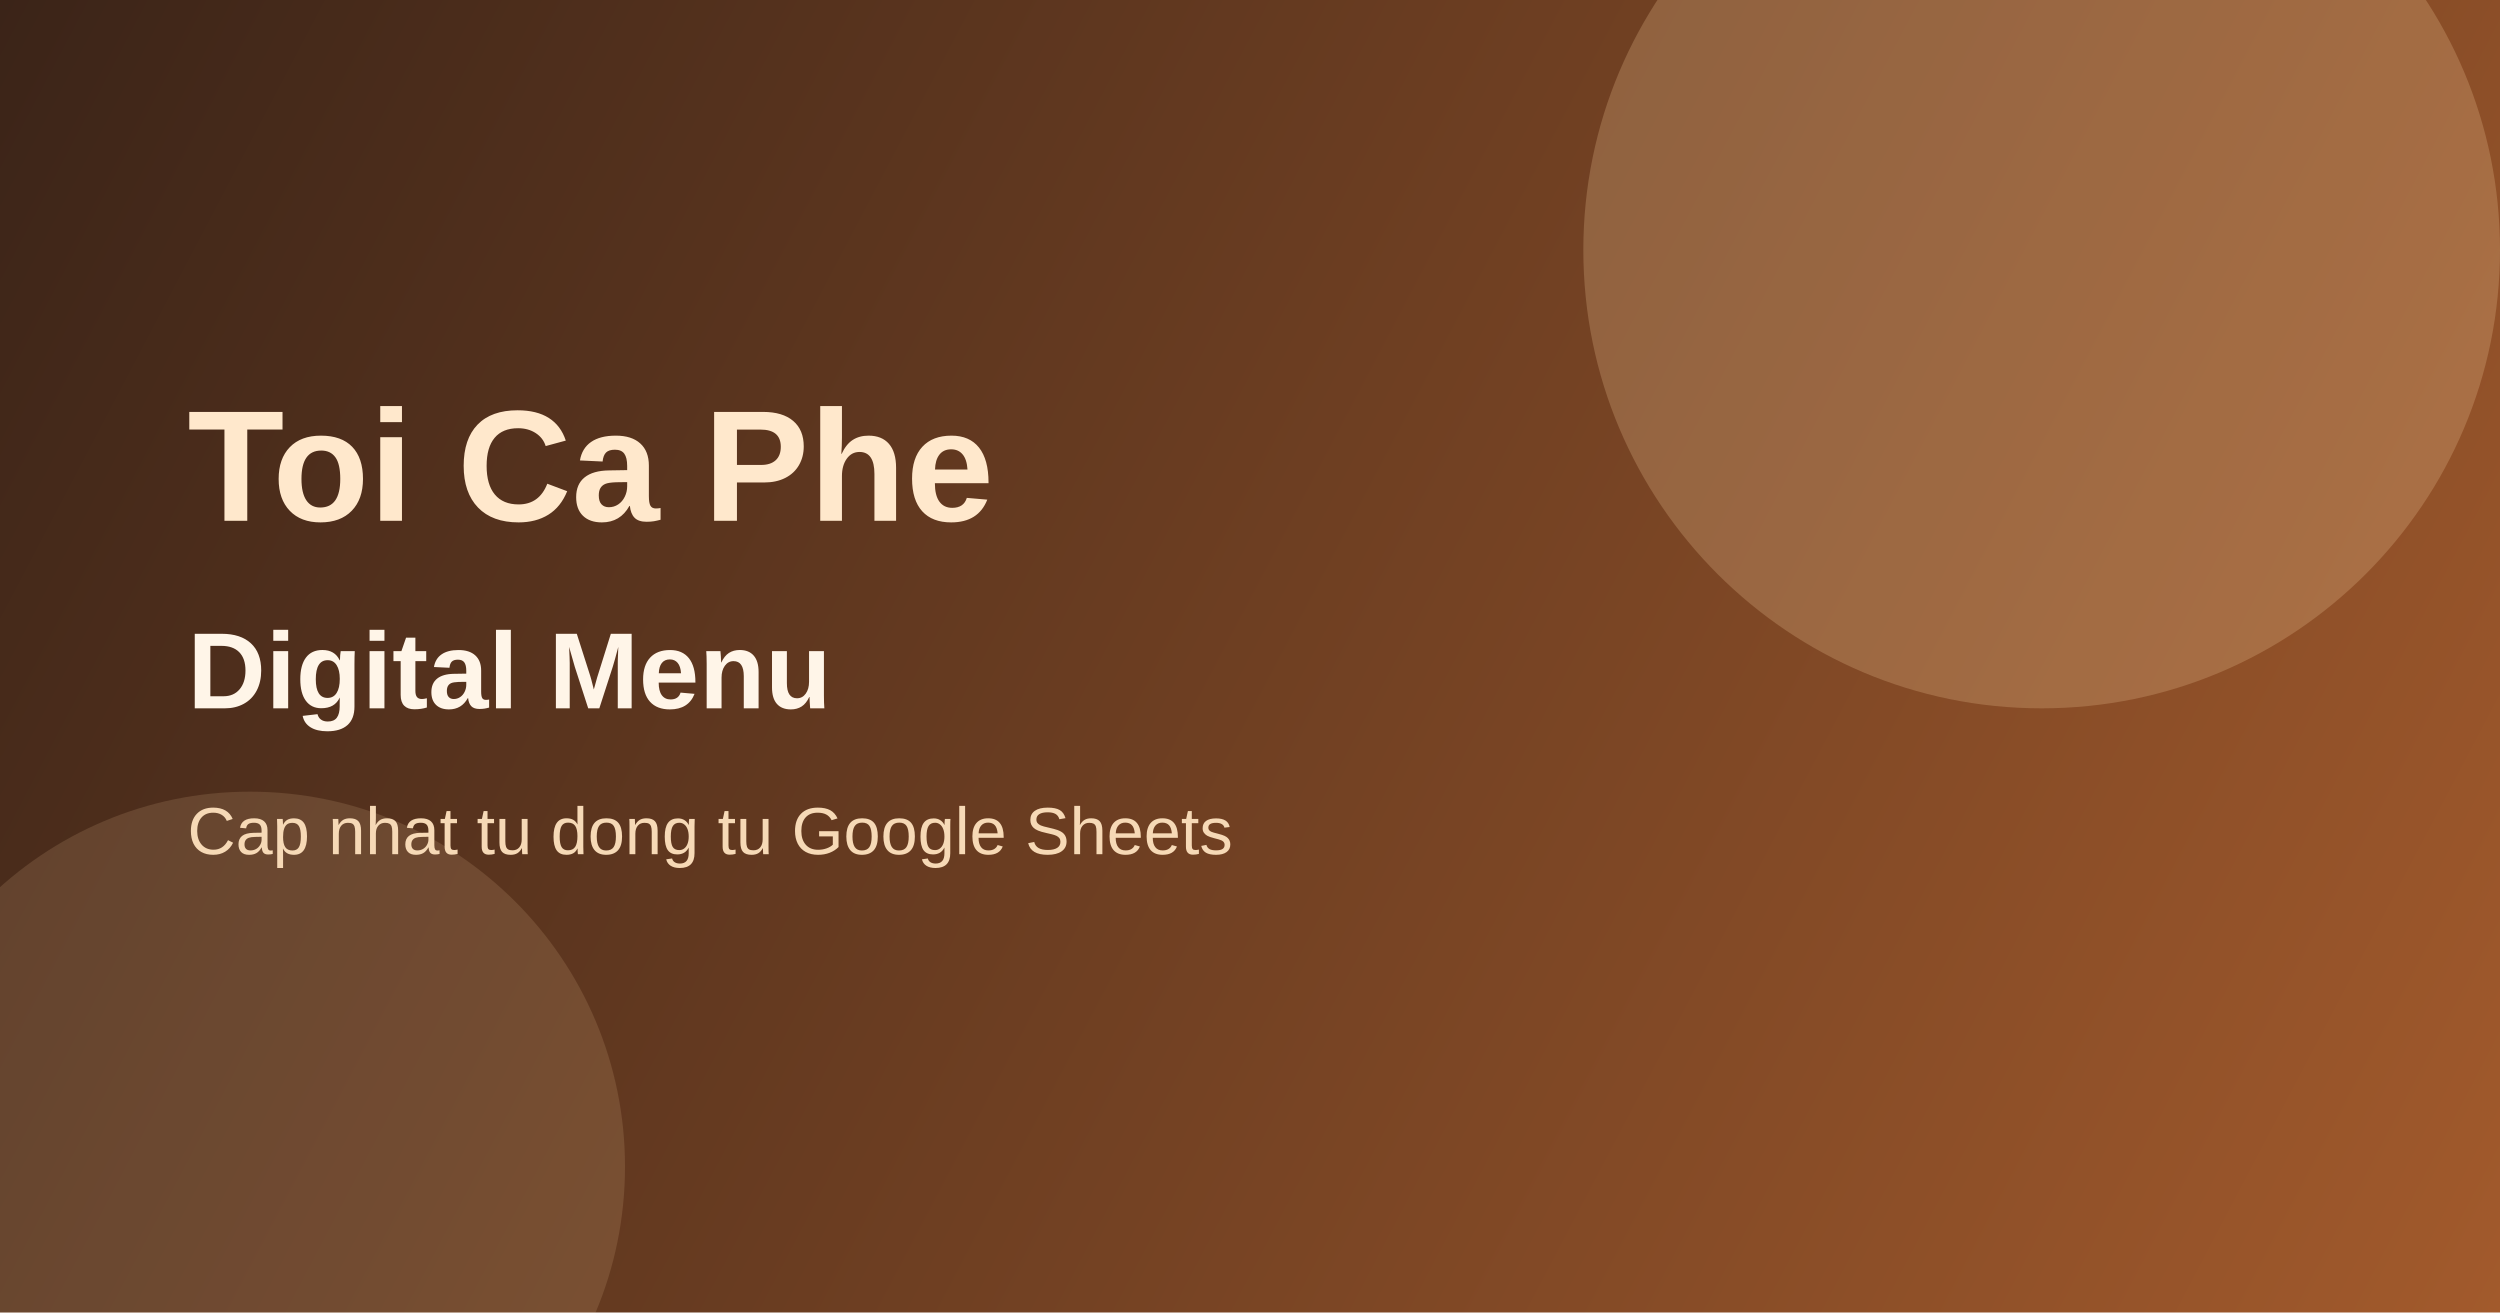
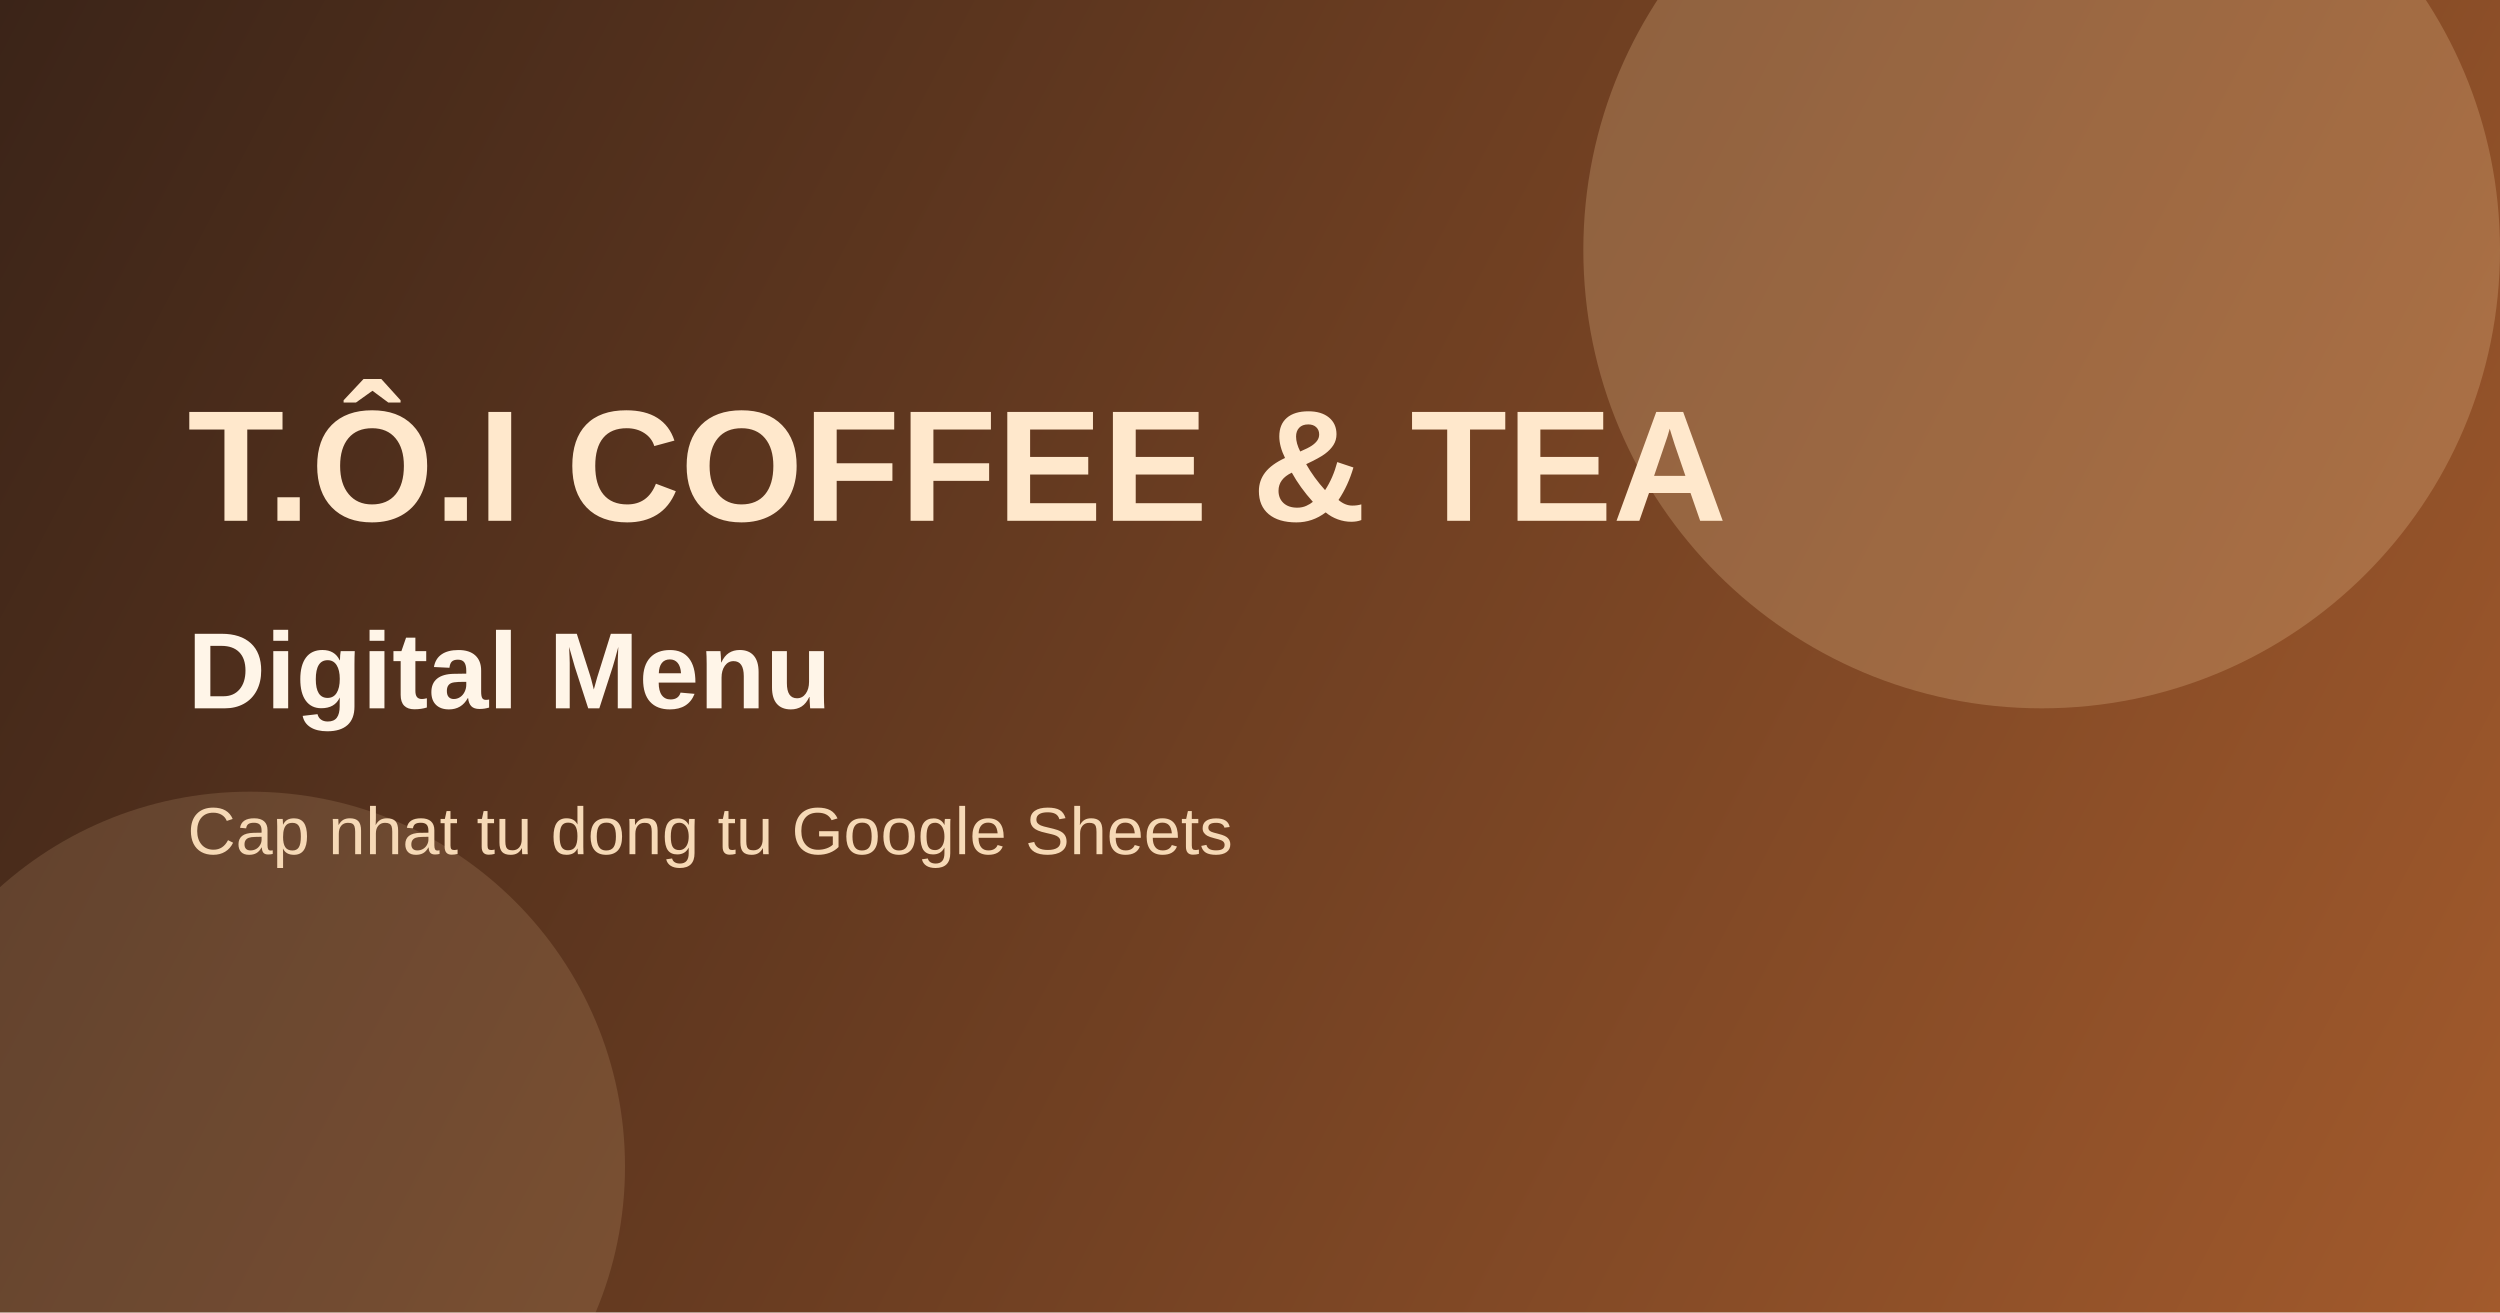
<svg xmlns="http://www.w3.org/2000/svg" width="1200" height="630" viewBox="0 0 1200 630" fill="none">
  <defs>
    <linearGradient id="bg" x1="0" y1="0" x2="1200" y2="630" gradientUnits="userSpaceOnUse">
      <stop stop-color="#3B2418" />
      <stop offset="1" stop-color="#A25A2C" />
    </linearGradient>
  </defs>
  <rect width="1200" height="630" fill="url(#bg)" />
  <circle cx="980" cy="120" r="220" fill="#F3C899" fill-opacity="0.25" />
  <circle cx="120" cy="560" r="180" fill="#F3C899" fill-opacity="0.15" />
-   <text x="90" y="250" fill="#FFE8CC" font-size="76" font-family="Segoe UI, Arial, sans-serif" font-weight="700">Toi Ca Phe</text>
+   <text x="90" y="250" fill="#FFE8CC" font-size="76" font-family="Segoe UI, Arial, sans-serif" font-weight="700">T.Ô.I COFFEE &amp; TEA</text>
  <text x="90" y="340" fill="#FFF5E8" font-size="52" font-family="Segoe UI, Arial, sans-serif" font-weight="600">Digital Menu</text>
  <text x="90" y="410" fill="#F6D9B6" font-size="32" font-family="Segoe UI, Arial, sans-serif">Cap nhat tu dong tu Google Sheets</text>
</svg>
